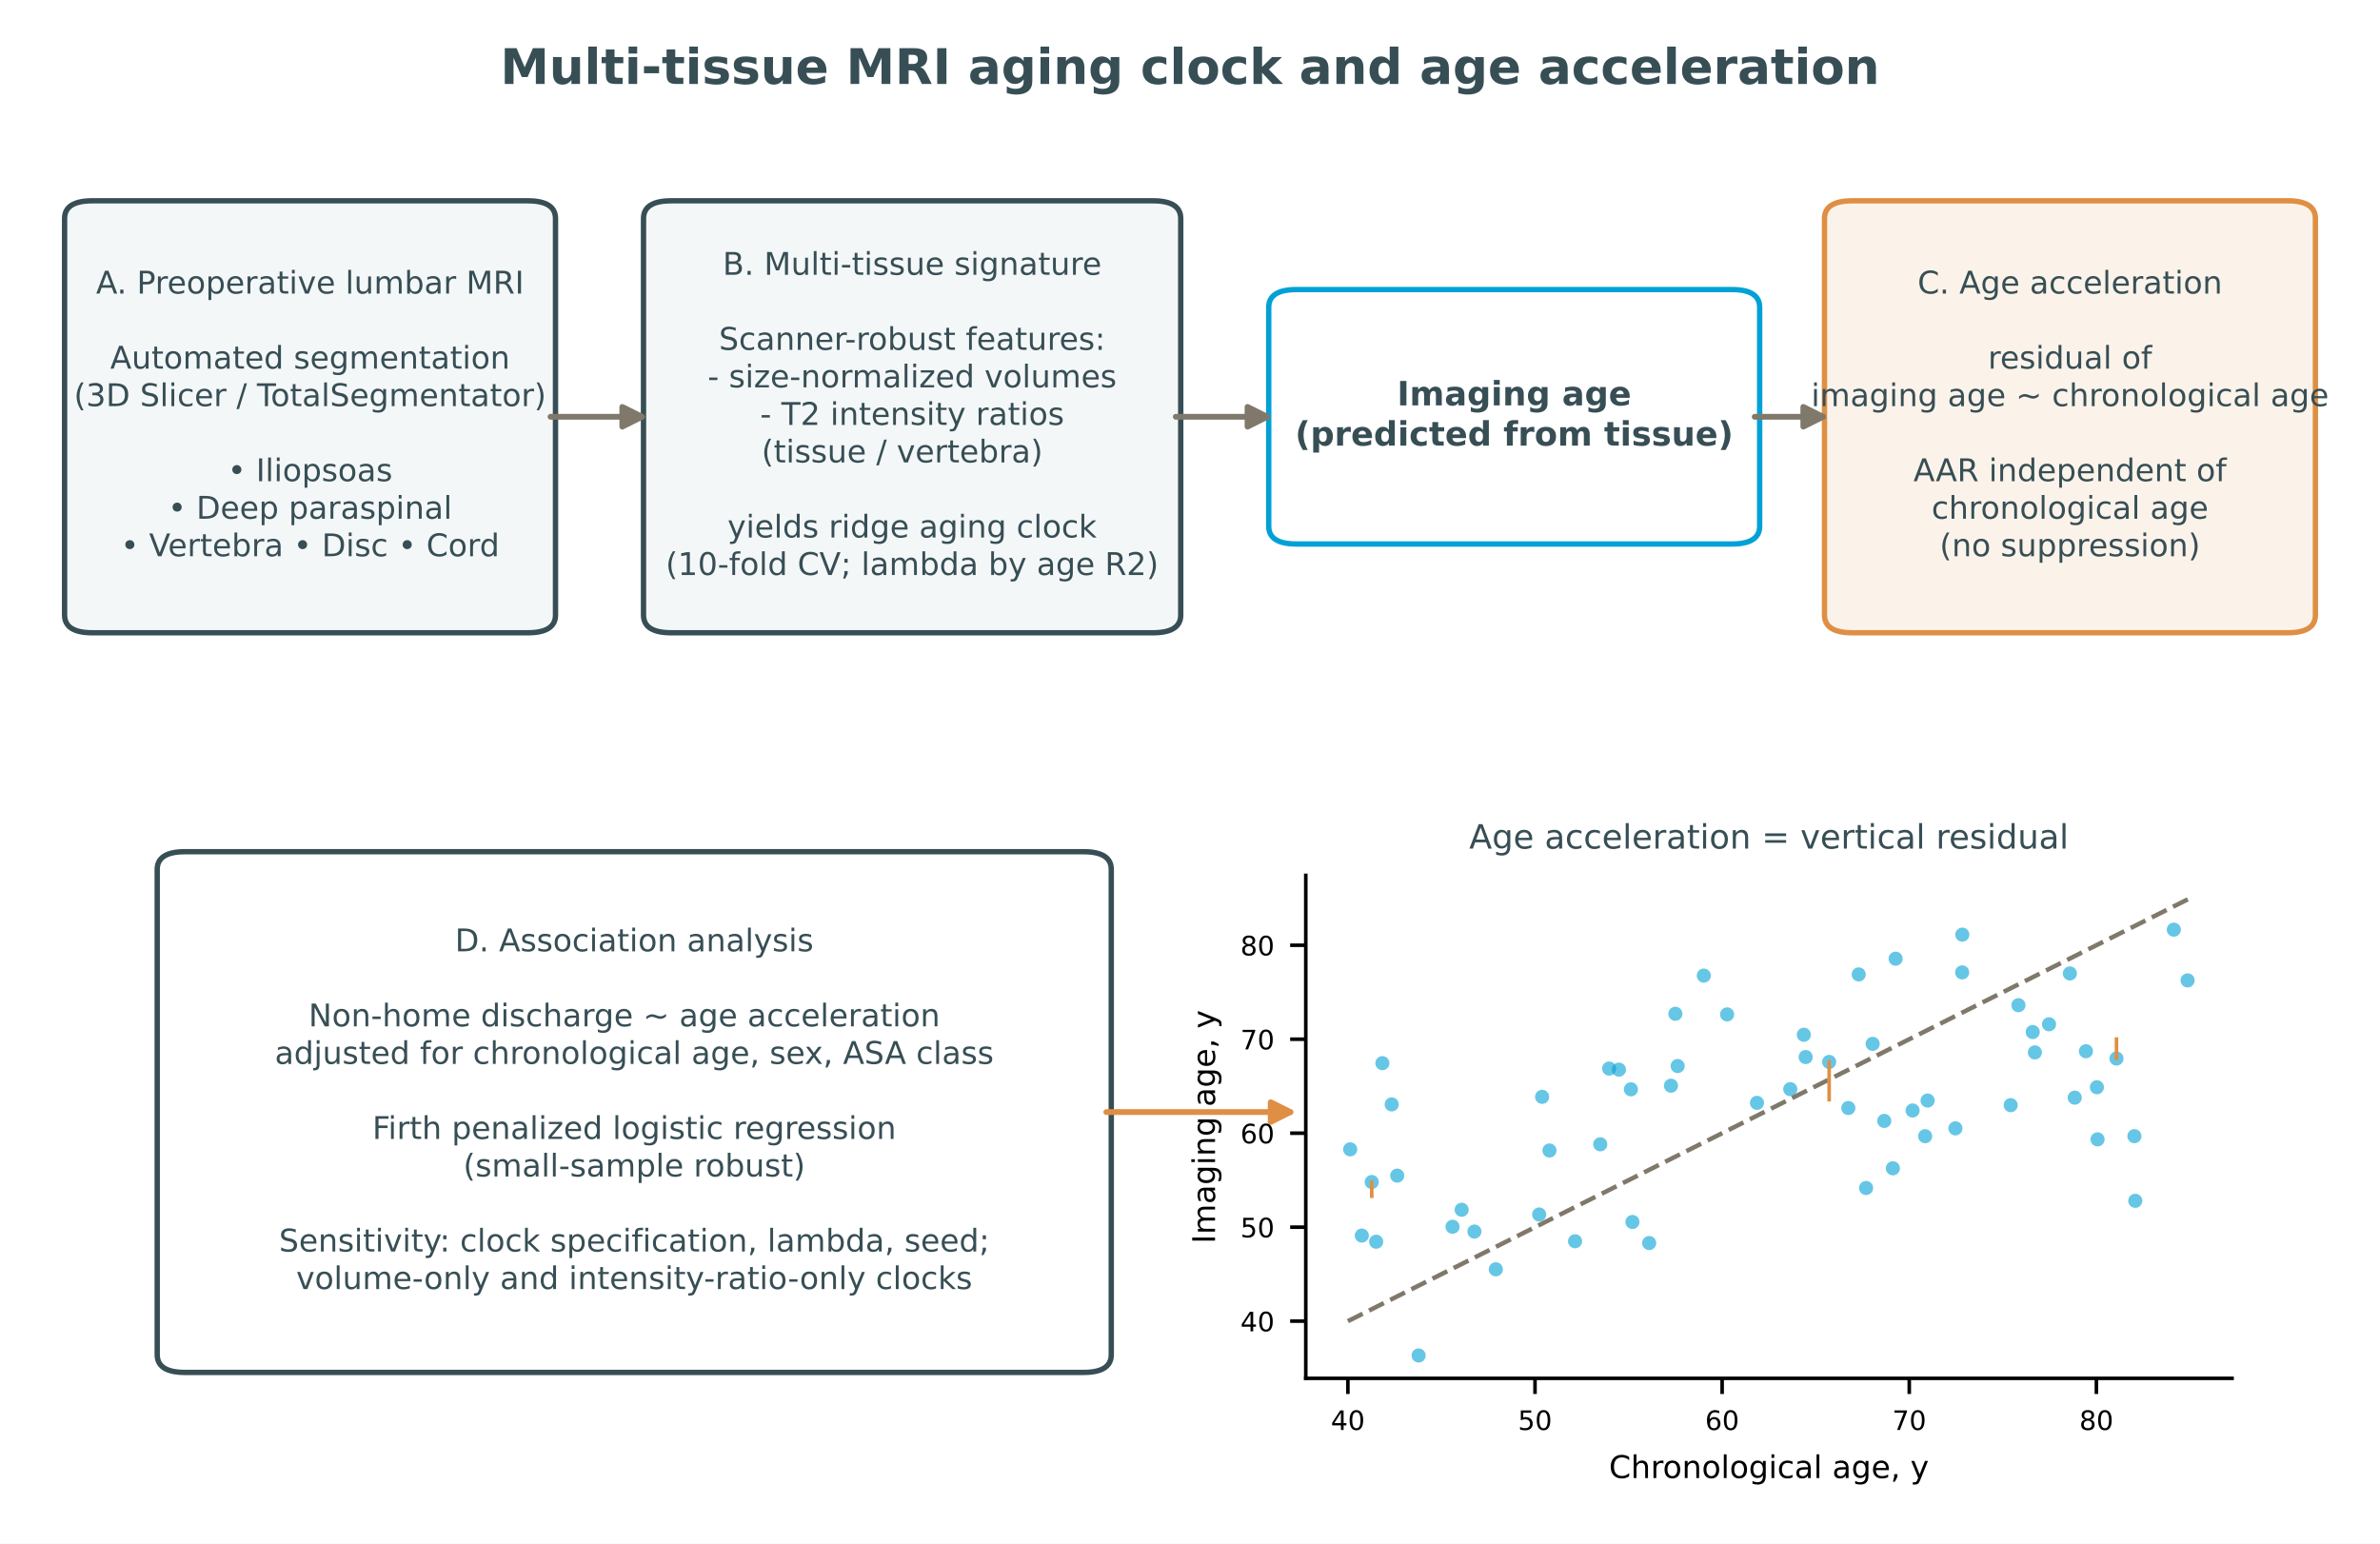
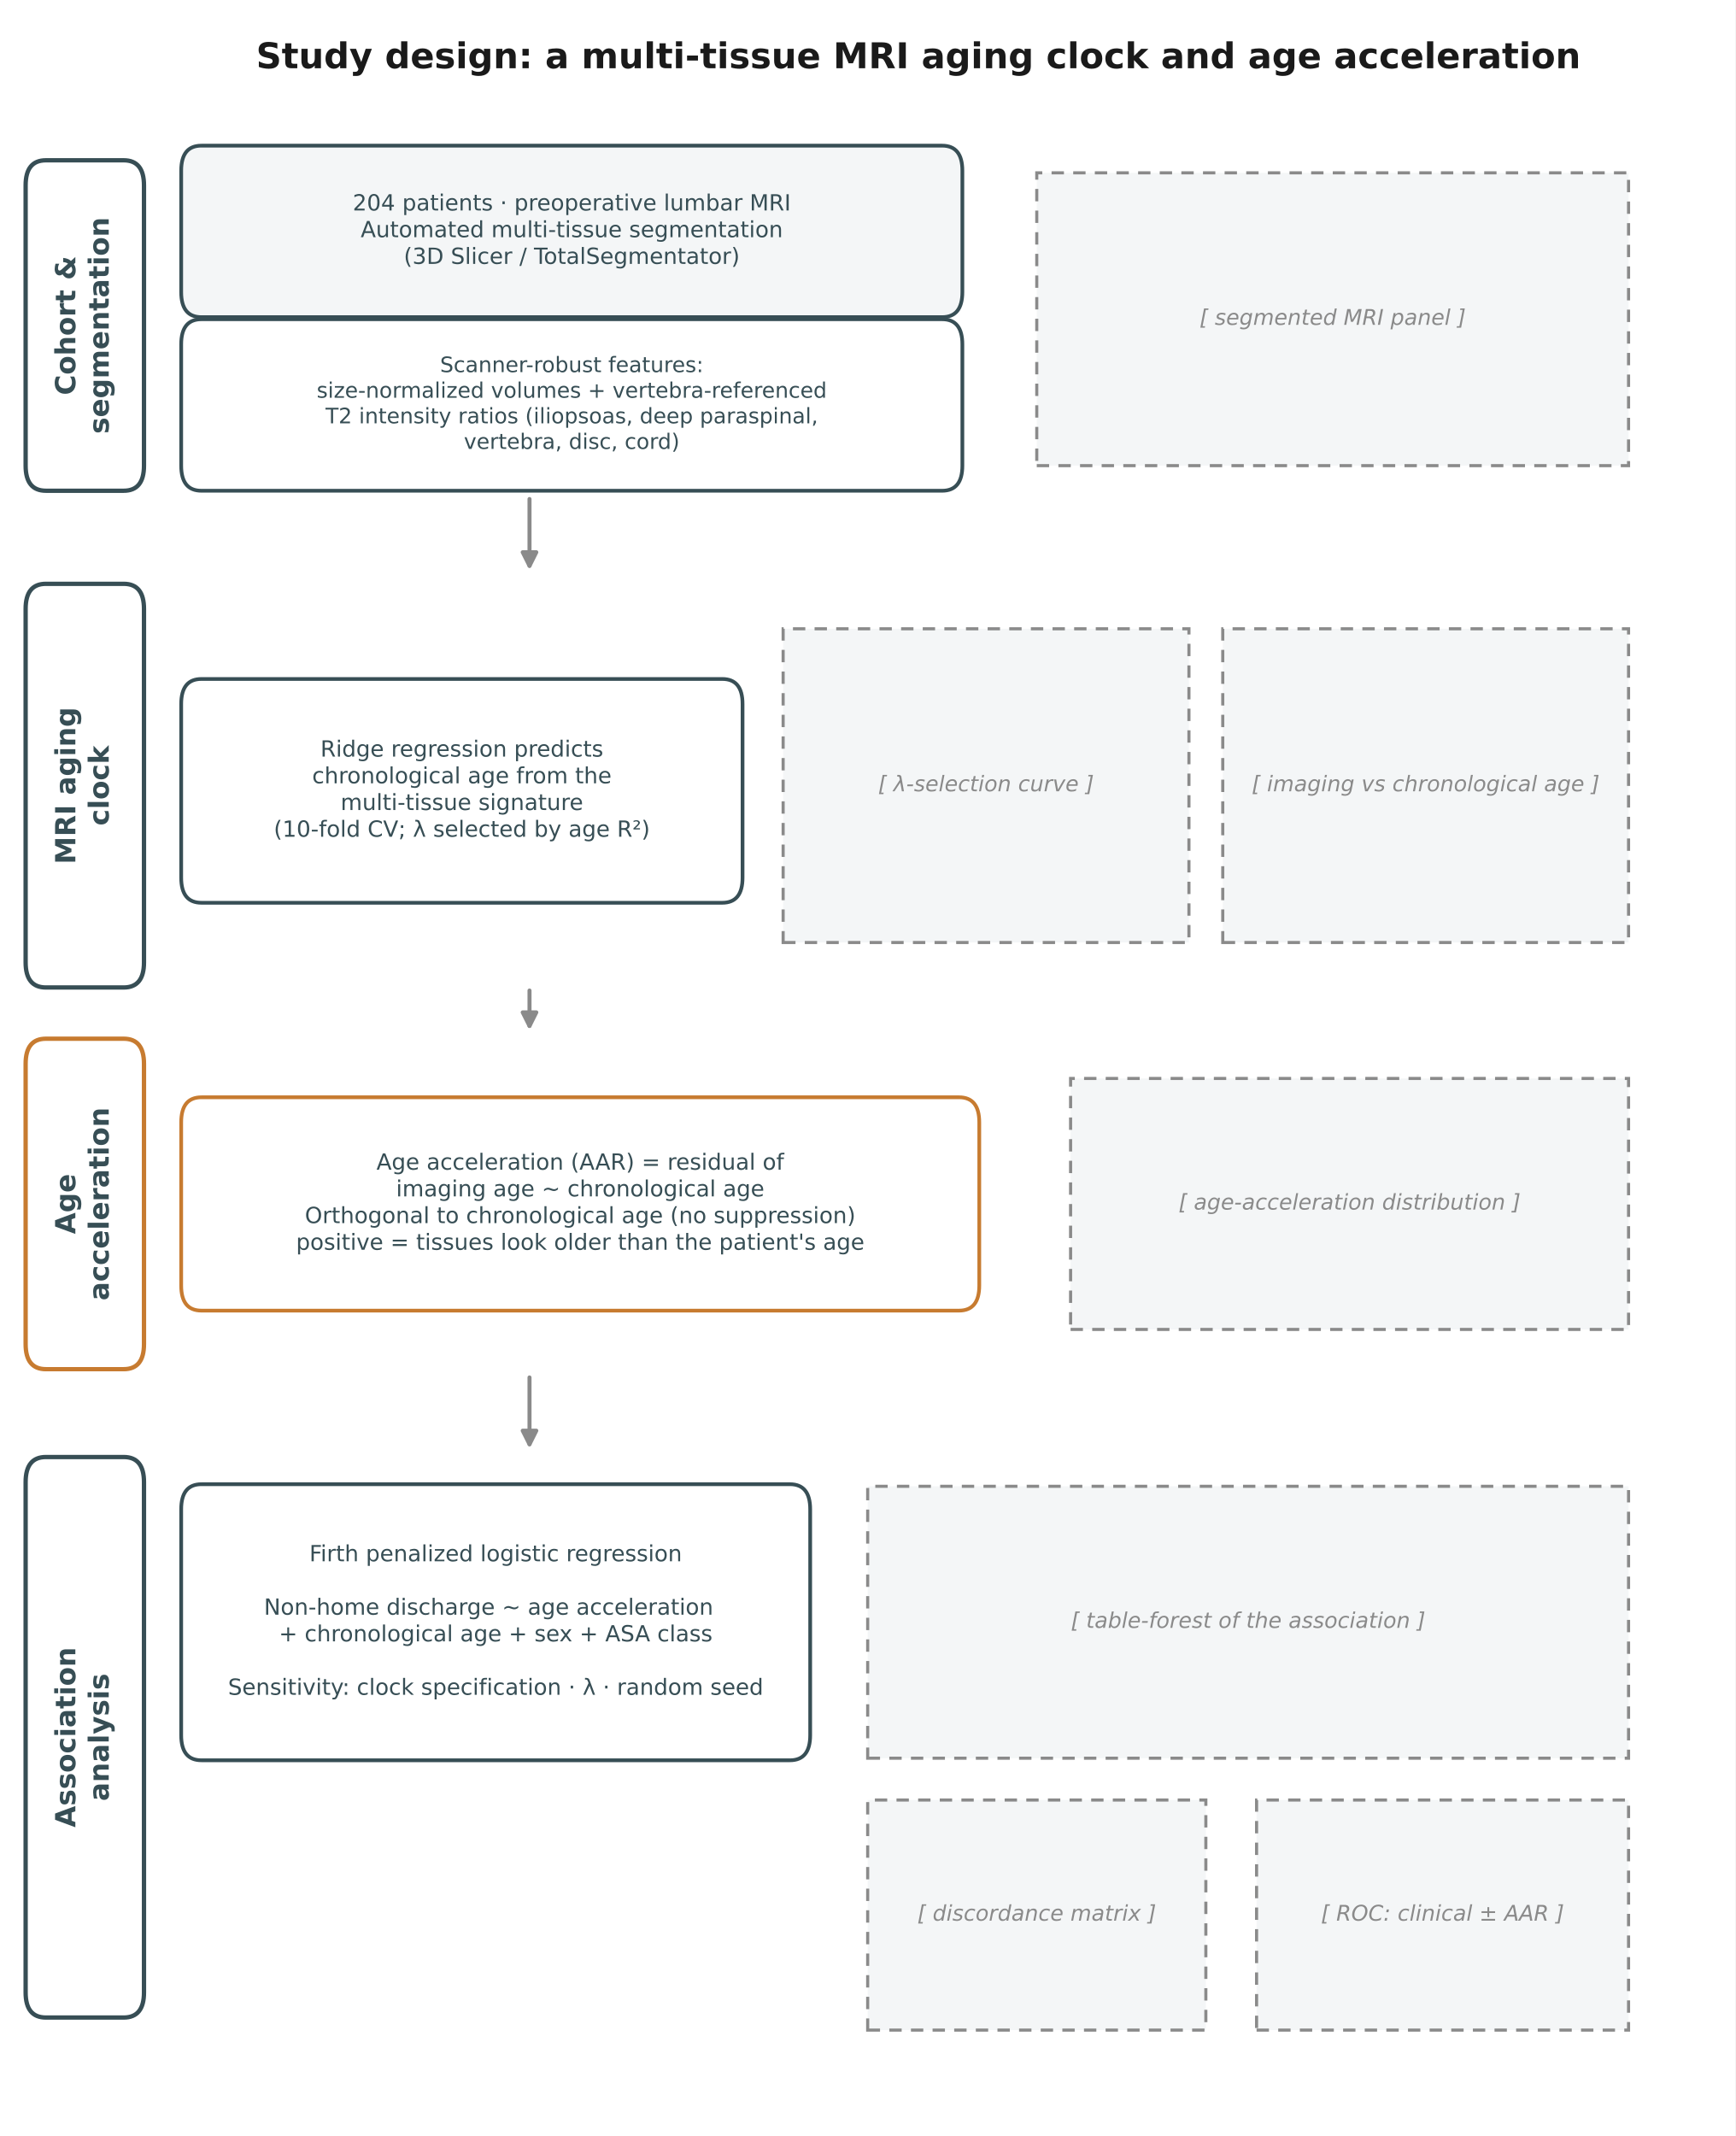
- <svg xmlns="http://www.w3.org/2000/svg" xmlns:xlink="http://www.w3.org/1999/xlink" width="532.8pt" height="345.6pt" viewBox="0 0 532.8 345.6" version="1.1">
+ <svg xmlns="http://www.w3.org/2000/svg" width="561.6pt" height="691.2pt" viewBox="0 0 561.6 691.2" version="1.1">
  <defs>
    <style type="text/css">*{stroke-linejoin: round; stroke-linecap: butt}</style>
  </defs>
  <g id="figure_1">
    <g id="patch_1">
-       <path d="M 0 345.6  L 532.8 345.6  L 532.8 0  L 0 0  z " style="fill: #ffffff" />
+       <path d="M 0 691.2  L 561.6 691.2  L 561.6 0  L 0 0  z " style="fill: #ffffff" />
    </g>
    <g id="axes_1">
      <g id="patch_2">
-         <path d="M 20.678 141.667  L 118.138 141.667  Q 124.358 141.667 124.358 137.693  L 124.358 48.931  Q 124.358 44.957 118.138 44.957  L 20.678 44.957  Q 14.458 44.957 14.458 48.931  L 14.458 137.693  Q 14.458 141.667 20.678 141.667  z " clip-path="url(#p190d1a4065)" style="fill: #f4f7f8; stroke: #374e55; stroke-width: 1.2; stroke-linejoin: miter" />
+         <path d="M 14.861 158.803  L 40.032 158.803  Q 46.598 158.803 46.598 150.682  L 46.598 59.99  Q 46.598 51.869 40.032 51.869  L 14.861 51.869  Q 8.294 51.869 8.294 59.99  L 8.294 150.682  Q 8.294 158.803 14.861 158.803  z " clip-path="url(#p2276d00864)" style="fill: #ffffff; stroke: #374e55; stroke-width: 1.4; stroke-linejoin: miter" />
      </g>
      <g id="patch_3">
-         <path d="M 150.278 141.667  L 258.106 141.667  Q 264.326 141.667 264.326 137.693  L 264.326 48.931  Q 264.326 44.957 258.106 44.957  L 150.278 44.957  Q 144.058 44.957 144.058 48.931  L 144.058 137.693  Q 144.058 141.667 150.278 141.667  z " clip-path="url(#p190d1a4065)" style="fill: #f4f7f8; stroke: #374e55; stroke-width: 1.2; stroke-linejoin: miter" />
+         <path d="M 14.861 319.543  L 40.032 319.543  Q 46.598 319.543 46.598 311.422  L 46.598 197.042  Q 46.598 188.921 40.032 188.921  L 14.861 188.921  Q 8.294 188.921 8.294 197.042  L 8.294 311.422  Q 8.294 319.543 14.861 319.543  z " clip-path="url(#p2276d00864)" style="fill: #ffffff; stroke: #374e55; stroke-width: 1.4; stroke-linejoin: miter" />
      </g>
      <g id="patch_4">
-         <path d="M 290.246 121.795  L 387.706 121.795  Q 393.926 121.795 393.926 117.821  L 393.926 68.803  Q 393.926 64.829 387.706 64.829  L 290.246 64.829  Q 284.026 64.829 284.026 68.803  L 284.026 117.821  Q 284.026 121.795 290.246 121.795  z " clip-path="url(#p190d1a4065)" style="fill: #ffffff; stroke: #00a1d5; stroke-width: 1.2; stroke-linejoin: miter" />
+         <path d="M 14.861 443.059  L 40.032 443.059  Q 46.598 443.059 46.598 434.938  L 46.598 344.246  Q 46.598 336.125 40.032 336.125  L 14.861 336.125  Q 8.294 336.125 8.294 344.246  L 8.294 434.938  Q 8.294 443.059 14.861 443.059  z " clip-path="url(#p2276d00864)" style="fill: #ffffff; stroke: #c77b30; stroke-width: 1.4; stroke-linejoin: miter" />
      </g>
      <g id="patch_5">
-         <path d="M 414.662 141.667  L 512.122 141.667  Q 518.342 141.667 518.342 137.693  L 518.342 48.931  Q 518.342 44.957 512.122 44.957  L 414.662 44.957  Q 408.442 44.957 408.442 48.931  L 408.442 137.693  Q 408.442 141.667 414.662 141.667  z " clip-path="url(#p190d1a4065)" style="fill: #fbf3ea; stroke: #df8f44; stroke-width: 1.2; stroke-linejoin: miter" />
+         <path d="M 14.861 652.867  L 40.032 652.867  Q 46.598 652.867 46.598 644.746  L 46.598 479.606  Q 46.598 471.485 40.032 471.485  L 14.861 471.485  Q 8.294 471.485 8.294 479.606  L 8.294 644.746  Q 8.294 652.867 14.861 652.867  z " clip-path="url(#p2276d00864)" style="fill: #ffffff; stroke: #374e55; stroke-width: 1.4; stroke-linejoin: miter" />
      </g>
      <g id="patch_6">
-         <path d="M 123.251 93.312  Q 134.209 93.312 143.715 93.312  " clip-path="url(#p190d1a4065)" style="fill: none; stroke: #80796b; stroke-width: 1.3; stroke-linecap: round" />
-         <path d="M 139.315 91.112  L 143.715 93.312  L 139.315 95.512  z " clip-path="url(#p190d1a4065)" style="fill: #80796b; stroke: #80796b; stroke-width: 1.3; stroke-linecap: round" />
+         <path d="M 171.36 161.479  Q 171.36 173.016 171.36 183.1  " clip-path="url(#p2276d00864)" style="fill: none; stroke: #8a8a8a; stroke-width: 1.3; stroke-linecap: round" />
+         <path d="M 173.56 178.7  L 171.36 183.1  L 169.16 178.7  z " clip-path="url(#p2276d00864)" style="fill: #8a8a8a; stroke: #8a8a8a; stroke-width: 1.3; stroke-linecap: round" />
      </g>
      <g id="patch_7">
-         <path d="M 263.219 93.312  Q 274.177 93.312 283.683 93.312  " clip-path="url(#p190d1a4065)" style="fill: none; stroke: #80796b; stroke-width: 1.3; stroke-linecap: round" />
-         <path d="M 279.283 91.112  L 283.683 93.312  L 279.283 95.512  z " clip-path="url(#p190d1a4065)" style="fill: #80796b; stroke: #80796b; stroke-width: 1.3; stroke-linecap: round" />
+         <path d="M 171.36 320.531  Q 171.36 326.99 171.36 331.995  " clip-path="url(#p2276d00864)" style="fill: none; stroke: #8a8a8a; stroke-width: 1.3; stroke-linecap: round" />
+         <path d="M 173.56 327.595  L 171.36 331.995  L 169.16 327.595  z " clip-path="url(#p2276d00864)" style="fill: #8a8a8a; stroke: #8a8a8a; stroke-width: 1.3; stroke-linecap: round" />
      </g>
      <g id="patch_8">
-         <path d="M 392.818 93.312  Q 401.186 93.312 408.1 93.312  " clip-path="url(#p190d1a4065)" style="fill: none; stroke: #80796b; stroke-width: 1.3; stroke-linecap: round" />
-         <path d="M 403.7 91.112  L 408.1 93.312  L 403.7 95.512  z " clip-path="url(#p190d1a4065)" style="fill: #80796b; stroke: #80796b; stroke-width: 1.3; stroke-linecap: round" />
+         <path d="M 171.36 445.735  Q 171.36 457.272 171.36 467.356  " clip-path="url(#p2276d00864)" style="fill: none; stroke: #8a8a8a; stroke-width: 1.3; stroke-linecap: round" />
+         <path d="M 173.56 462.956  L 171.36 467.356  L 169.16 462.956  z " clip-path="url(#p2276d00864)" style="fill: #8a8a8a; stroke: #8a8a8a; stroke-width: 1.3; stroke-linecap: round" />
      </g>
      <g id="patch_9">
-         <path d="M 41.414 307.267  L 242.554 307.267  Q 248.774 307.267 248.774 303.293  L 248.774 194.659  Q 248.774 190.685 242.554 190.685  L 41.414 190.685  Q 35.194 190.685 35.194 194.659  L 35.194 303.293  Q 35.194 307.267 41.414 307.267  z " clip-path="url(#p190d1a4065)" style="fill: #ffffff; stroke: #374e55; stroke-width: 1.2; stroke-linejoin: miter" />
+         <path d="M 65.203 102.629  L 304.877 102.629  Q 311.443 102.629 311.443 94.507  L 311.443 55.253  Q 311.443 47.131 304.877 47.131  L 65.203 47.131  Q 58.637 47.131 58.637 55.253  L 58.637 94.507  Q 58.637 102.629 65.203 102.629  z " clip-path="url(#p2276d00864)" style="fill: #f4f6f7; stroke: #374e55; stroke-width: 1.2; stroke-linejoin: miter" />
      </g>
      <g id="patch_10">
-         <path d="M 247.666 248.976  Q 268.994 248.976 288.869 248.976  " clip-path="url(#p190d1a4065)" style="fill: none; stroke: #df8f44; stroke-width: 1.3; stroke-linecap: round" />
-         <path d="M 284.469 246.776  L 288.869 248.976  L 284.469 251.176  z " clip-path="url(#p190d1a4065)" style="fill: #df8f44; stroke: #df8f44; stroke-width: 1.3; stroke-linecap: round" />
+         <path d="M 65.203 158.803  L 304.877 158.803  Q 311.443 158.803 311.443 150.682  L 311.443 111.427  Q 311.443 103.306 304.877 103.306  L 65.203 103.306  Q 58.637 103.306 58.637 111.427  L 58.637 150.682  Q 58.637 158.803 65.203 158.803  z " clip-path="url(#p2276d00864)" style="fill: #ffffff; stroke: #374e55; stroke-width: 1.2; stroke-linejoin: miter" />
+       </g>
+       <g id="patch_11">
+         <path d="M 335.52 150.682  L 527.04 150.682  L 527.04 55.93  L 335.52 55.93  z " clip-path="url(#p2276d00864)" style="fill: #f4f6f7; stroke-dasharray: 4,3; stroke-dashoffset: 0; stroke: #8a8a8a; stroke-linejoin: miter" />
+       </g>
+       <g id="patch_12">
+         <path d="M 65.203 292.133  L 233.741 292.133  Q 240.307 292.133 240.307 284.011  L 240.307 227.837  Q 240.307 219.715 233.741 219.715  L 65.203 219.715  Q 58.637 219.715 58.637 227.837  L 58.637 284.011  Q 58.637 292.133 65.203 292.133  z " clip-path="url(#p2276d00864)" style="fill: #ffffff; stroke: #374e55; stroke-width: 1.2; stroke-linejoin: miter" />
+       </g>
+       <g id="patch_13">
+         <path d="M 253.44 304.992  L 384.768 304.992  L 384.768 203.472  L 253.44 203.472  z " clip-path="url(#p2276d00864)" style="fill: #f4f6f7; stroke-dasharray: 4,3; stroke-dashoffset: 0; stroke: #8a8a8a; stroke-linejoin: miter" />
+       </g>
+       <g id="patch_14">
+         <path d="M 395.712 304.992  L 527.04 304.992  L 527.04 203.472  L 395.712 203.472  z " clip-path="url(#p2276d00864)" style="fill: #f4f6f7; stroke-dasharray: 4,3; stroke-dashoffset: 0; stroke: #8a8a8a; stroke-linejoin: miter" />
+       </g>
+       <g id="patch_15">
+         <path d="M 65.203 424.109  L 310.349 424.109  Q 316.915 424.109 316.915 415.987  L 316.915 363.197  Q 316.915 355.075 310.349 355.075  L 65.203 355.075  Q 58.637 355.075 58.637 363.197  L 58.637 415.987  Q 58.637 424.109 65.203 424.109  z " clip-path="url(#p2276d00864)" style="fill: #ffffff; stroke: #c77b30; stroke-width: 1.2; stroke-linejoin: miter" />
+       </g>
+       <g id="patch_16">
+         <path d="M 346.464 430.2  L 527.04 430.2  L 527.04 348.984  L 346.464 348.984  z " clip-path="url(#p2276d00864)" style="fill: #f4f6f7; stroke-dasharray: 4,3; stroke-dashoffset: 0; stroke: #8a8a8a; stroke-linejoin: miter" />
+       </g>
+       <g id="patch_17">
+         <path d="M 65.203 569.621  L 255.629 569.621  Q 262.195 569.621 262.195 561.499  L 262.195 488.405  Q 262.195 480.283 255.629 480.283  L 65.203 480.283  Q 58.637 480.283 58.637 488.405  L 58.637 561.499  Q 58.637 569.621 65.203 569.621  z " clip-path="url(#p2276d00864)" style="fill: #ffffff; stroke: #374e55; stroke-width: 1.2; stroke-linejoin: miter" />
+       </g>
+       <g id="patch_18">
+         <path d="M 280.8 568.944  L 527.04 568.944  L 527.04 480.96  L 280.8 480.96  z " clip-path="url(#p2276d00864)" style="fill: #f4f6f7; stroke-dasharray: 4,3; stroke-dashoffset: 0; stroke: #8a8a8a; stroke-linejoin: miter" />
+       </g>
+       <g id="patch_19">
+         <path d="M 280.8 656.928  L 390.24 656.928  L 390.24 582.48  L 280.8 582.48  z " clip-path="url(#p2276d00864)" style="fill: #f4f6f7; stroke-dasharray: 4,3; stroke-dashoffset: 0; stroke: #8a8a8a; stroke-linejoin: miter" />
+       </g>
+       <g id="patch_20">
+         <path d="M 406.656 656.928  L 527.04 656.928  L 527.04 582.48  L 406.656 582.48  z " clip-path="url(#p2276d00864)" style="fill: #f4f6f7; stroke-dasharray: 4,3; stroke-dashoffset: 0; stroke: #8a8a8a; stroke-linejoin: miter" />
      </g>
      <g id="text_1">
-         <text style="font-weight: 700; font-size: 11px; font-family: 'DejaVu Sans', 'Arial', 'Helvetica', sans-serif; text-anchor: middle; fill: #374e55" x="266.4" y="18.792" transform="rotate(-0 266.4 18.792)">Multi-tissue MRI aging clock and age acceleration</text>
+         <text style="font-weight: 700; font-size: 11.5px; font-family: 'DejaVu Sans', 'Arial', 'Helvetica', sans-serif; text-anchor: middle; fill: #1a1a1a" x="297.216" y="22.09" transform="rotate(-0 297.216 22.0896)">Study design: a multi-tissue MRI aging clock and age acceleration</text>
      </g>
      <g id="text_2">
-         <text style="font-size: 7px; font-family: 'DejaVu Sans', 'Arial', 'Helvetica', sans-serif; fill: #374e55" transform="translate(21.5012 65.72448)">A. Preoperative lumbar MRI</text>
-         <text style="font-size: 7px; font-family: 'DejaVu Sans', 'Arial', 'Helvetica', sans-serif; fill: #374e55" transform="translate(69.408 74.12585)" />
-         <text style="font-size: 7px; font-family: 'DejaVu Sans', 'Arial', 'Helvetica', sans-serif; fill: #374e55" transform="translate(24.66706 82.52776)">Automated segmentation</text>
-         <text style="font-size: 7px; font-family: 'DejaVu Sans', 'Arial', 'Helvetica', sans-serif; fill: #374e55" transform="translate(16.53339 90.92968)">(3D Slicer / TotalSegmentator)</text>
-         <text style="font-size: 7px; font-family: 'DejaVu Sans', 'Arial', 'Helvetica', sans-serif; fill: #374e55" transform="translate(69.408 99.33104)" />
-         <text style="font-size: 7px; font-family: 'DejaVu Sans', 'Arial', 'Helvetica', sans-serif; fill: #374e55" transform="translate(50.95753 107.733)">• Iliopsoas</text>
-         <text style="font-size: 7px; font-family: 'DejaVu Sans', 'Arial', 'Helvetica', sans-serif; fill: #374e55" transform="translate(37.59136 116.1349)">• Deep paraspinal</text>
-         <text style="font-size: 7px; font-family: 'DejaVu Sans', 'Arial', 'Helvetica', sans-serif; fill: #374e55" transform="translate(27.00659 124.5368)">• Vertebra • Disc • Cord</text>
+         <text style="font-weight: 700; font-size: 9px; font-family: 'DejaVu Sans', 'Arial', 'Helvetica', sans-serif; fill: #374e55" transform="translate(24.38341 127.8859) rotate(-90)">Cohort &amp;</text>
+         <text style="font-weight: 700; font-size: 9px; font-family: 'DejaVu Sans', 'Arial', 'Helvetica', sans-serif; fill: #374e55" transform="translate(35.18587 140.4086) rotate(-90)">segmentation</text>
      </g>
      <g id="text_3">
-         <text style="font-size: 7px; font-family: 'DejaVu Sans', 'Arial', 'Helvetica', sans-serif; fill: #374e55" transform="translate(161.7873 61.52352)">B. Multi-tissue signature</text>
-         <text style="font-size: 7px; font-family: 'DejaVu Sans', 'Arial', 'Helvetica', sans-serif; fill: #374e55" transform="translate(204.192 69.92489)" />
-         <text style="font-size: 7px; font-family: 'DejaVu Sans', 'Arial', 'Helvetica', sans-serif; fill: #374e55" transform="translate(160.9435 78.3268)">Scanner-robust features:</text>
-         <text style="font-size: 7px; font-family: 'DejaVu Sans', 'Arial', 'Helvetica', sans-serif; fill: #374e55" transform="translate(158.4175 86.72872)">- size-normalized volumes</text>
-         <text style="font-size: 7px; font-family: 'DejaVu Sans', 'Arial', 'Helvetica', sans-serif; fill: #374e55" transform="translate(170.1611 95.13063)">- T2 intensity ratios</text>
-         <text style="font-size: 7px; font-family: 'DejaVu Sans', 'Arial', 'Helvetica', sans-serif; fill: #374e55" transform="translate(170.4744 103.5325)">  (tissue / vertebra)</text>
-         <text style="font-size: 7px; font-family: 'DejaVu Sans', 'Arial', 'Helvetica', sans-serif; fill: #374e55" transform="translate(204.192 111.9339)" />
-         <text style="font-size: 7px; font-family: 'DejaVu Sans', 'Arial', 'Helvetica', sans-serif; fill: #374e55" transform="translate(162.8625 120.3358)">yields ridge aging clock</text>
-         <text style="font-size: 7px; font-family: 'DejaVu Sans', 'Arial', 'Helvetica', sans-serif; fill: #374e55" transform="translate(149.0096 128.7377)">(10-fold CV; lambda by age R2)</text>
+         <text style="font-weight: 700; font-size: 9px; font-family: 'DejaVu Sans', 'Arial', 'Helvetica', sans-serif; fill: #374e55" transform="translate(24.38341 279.6408) rotate(-90)">MRI aging</text>
+         <text style="font-weight: 700; font-size: 9px; font-family: 'DejaVu Sans', 'Arial', 'Helvetica', sans-serif; fill: #374e55" transform="translate(35.18587 267.1941) rotate(-90)">clock</text>
      </g>
      <g id="text_4">
-         <text style="font-weight: 700; font-size: 7.5px; font-family: 'DejaVu Sans', 'Arial', 'Helvetica', sans-serif; fill: #374e55" transform="translate(312.7553 90.75951)">Imaging age</text>
-         <text style="font-weight: 700; font-size: 7.5px; font-family: 'DejaVu Sans', 'Arial', 'Helvetica', sans-serif; fill: #374e55" transform="translate(289.9283 99.76156)">(predicted from tissue)</text>
+         <text style="font-weight: 700; font-size: 9px; font-family: 'DejaVu Sans', 'Arial', 'Helvetica', sans-serif; fill: #374e55" transform="translate(24.38306 399.3479) rotate(-90)">Age</text>
+         <text style="font-weight: 700; font-size: 9px; font-family: 'DejaVu Sans', 'Arial', 'Helvetica', sans-serif; fill: #374e55" transform="translate(35.18552 420.8558) rotate(-90)">acceleration</text>
      </g>
      <g id="text_5">
-         <text style="font-size: 7px; font-family: 'DejaVu Sans', 'Arial', 'Helvetica', sans-serif; fill: #374e55" transform="translate(429.2801 65.72448)">C. Age acceleration</text>
-         <text style="font-size: 7px; font-family: 'DejaVu Sans', 'Arial', 'Helvetica', sans-serif; fill: #374e55" transform="translate(463.392 74.12585)" />
-         <text style="font-size: 7px; font-family: 'DejaVu Sans', 'Arial', 'Helvetica', sans-serif; fill: #374e55" transform="translate(445.0378 82.52776)">residual of</text>
-         <text style="font-size: 7px; font-family: 'DejaVu Sans', 'Arial', 'Helvetica', sans-serif; fill: #374e55" transform="translate(405.4528 90.92968)">imaging age ~ chronological age</text>
-         <text style="font-size: 7px; font-family: 'DejaVu Sans', 'Arial', 'Helvetica', sans-serif; fill: #374e55" transform="translate(463.392 99.33104)" />
-         <text style="font-size: 7px; font-family: 'DejaVu Sans', 'Arial', 'Helvetica', sans-serif; fill: #374e55" transform="translate(428.3504 107.733)">AAR independent of</text>
-         <text style="font-size: 7px; font-family: 'DejaVu Sans', 'Arial', 'Helvetica', sans-serif; fill: #374e55" transform="translate(432.4039 116.1349)">chronological age</text>
-         <text style="font-size: 7px; font-family: 'DejaVu Sans', 'Arial', 'Helvetica', sans-serif; fill: #374e55" transform="translate(434.2097 124.5368)">(no suppression)</text>
+         <text style="font-weight: 700; font-size: 9px; font-family: 'DejaVu Sans', 'Arial', 'Helvetica', sans-serif; fill: #374e55" transform="translate(24.38341 591.3423) rotate(-90)">Association</text>
+         <text style="font-weight: 700; font-size: 9px; font-family: 'DejaVu Sans', 'Arial', 'Helvetica', sans-serif; fill: #374e55" transform="translate(35.18587 582.8282) rotate(-90)">analysis</text>
      </g>
      <g id="text_6">
-         <text style="font-size: 7px; font-family: 'DejaVu Sans', 'Arial', 'Helvetica', sans-serif; fill: #374e55" transform="translate(101.8532 212.9868)">D. Association analysis</text>
-         <text style="font-size: 7px; font-family: 'DejaVu Sans', 'Arial', 'Helvetica', sans-serif; fill: #374e55" transform="translate(141.984 221.3882)" />
-         <text style="font-size: 7px; font-family: 'DejaVu Sans', 'Arial', 'Helvetica', sans-serif; fill: #374e55" transform="translate(69.07408 229.7901)">Non-home discharge  ~  age acceleration</text>
-         <text style="font-size: 7px; font-family: 'DejaVu Sans', 'Arial', 'Helvetica', sans-serif; fill: #374e55" transform="translate(61.51791 238.192)">adjusted for chronological age, sex, ASA class</text>
-         <text style="font-size: 7px; font-family: 'DejaVu Sans', 'Arial', 'Helvetica', sans-serif; fill: #374e55" transform="translate(141.984 246.5934)" />
-         <text style="font-size: 7px; font-family: 'DejaVu Sans', 'Arial', 'Helvetica', sans-serif; fill: #374e55" transform="translate(83.36009 254.9953)">Firth penalized logistic regression</text>
-         <text style="font-size: 7px; font-family: 'DejaVu Sans', 'Arial', 'Helvetica', sans-serif; fill: #374e55" transform="translate(103.6918 263.3972)">(small-sample robust)</text>
-         <text style="font-size: 7px; font-family: 'DejaVu Sans', 'Arial', 'Helvetica', sans-serif; fill: #374e55" transform="translate(141.984 271.7986)" />
-         <text style="font-size: 7px; font-family: 'DejaVu Sans', 'Arial', 'Helvetica', sans-serif; fill: #374e55" transform="translate(62.4547 280.2005)">Sensitivity: clock specification, lambda, seed;</text>
-         <text style="font-size: 7px; font-family: 'DejaVu Sans', 'Arial', 'Helvetica', sans-serif; fill: #374e55" transform="translate(66.31017 288.6024)">volume-only and intensity-ratio-only clocks</text>
+         <text style="font-style: italic; font-size: 7px; font-family: 'DejaVu Sans', 'Arial', 'Helvetica', sans-serif; text-anchor: middle; fill: #8a8a8a" x="431.28" y="105.124" transform="rotate(-0 431.28 105.1242)">[ segmented MRI panel ]</text>
      </g>
-     </g>
-     <g id="axes_2">
-       <g id="patch_11">
-         <path d="M 292.32 308.592  L 499.68 308.592  L 499.68 195.984  L 292.32 195.984  z " style="fill: #ffffff" />
+       <g id="text_7">
+         <text style="font-style: italic; font-size: 7px; font-family: 'DejaVu Sans', 'Arial', 'Helvetica', sans-serif; text-anchor: middle; fill: #8a8a8a" x="319.104" y="256.051" transform="rotate(-0 319.104 256.0506)">[ λ-selection curve ]</text>
      </g>
-       <g id="PathCollection_1">
-         <defs>
-           <path id="C0_0_831c618778" d="M 0 1.581  C 0.419 1.581 0.822 1.415 1.118 1.118  C 1.415 0.822 1.581 0.419 1.581 -0  C 1.581 -0.419 1.415 -0.822 1.118 -1.118  C 0.822 -1.415 0.419 -1.581 0 -1.581  C -0.419 -1.581 -0.822 -1.415 -1.118 -1.118  C -1.415 -0.822 -1.581 -0.419 -1.581 0  C -1.581 0.419 -1.415 0.822 -1.118 1.118  C -0.822 1.415 -0.419 1.581 0 1.581  z " />
-         </defs>
-         <g clip-path="url(#p70a7e3cc9b)">
-           <use xlink:href="#C0_0_831c618778" x="421.819" y="250.955" style="fill: #00a1d5; fill-opacity: 0.6" />
-         </g>
-         <g clip-path="url(#p70a7e3cc9b)">
-           <use xlink:href="#C0_0_831c618778" x="352.603" y="277.901" style="fill: #00a1d5; fill-opacity: 0.6" />
-         </g>
-         <g clip-path="url(#p70a7e3cc9b)">
-           <use xlink:href="#C0_0_831c618778" x="309.469" y="238.031" style="fill: #00a1d5; fill-opacity: 0.6" />
-         </g>
-         <g clip-path="url(#p70a7e3cc9b)">
-           <use xlink:href="#C0_0_831c618778" x="304.861" y="276.629" style="fill: #00a1d5; fill-opacity: 0.6" />
-         </g>
-         <g clip-path="url(#p70a7e3cc9b)">
-           <use xlink:href="#C0_0_831c618778" x="455.054" y="231.059" style="fill: #00a1d5; fill-opacity: 0.6" />
-         </g>
-         <g clip-path="url(#p70a7e3cc9b)">
-           <use xlink:href="#C0_0_831c618778" x="473.808" y="236.993" style="fill: #00a1d5; fill-opacity: 0.6" />
-         </g>
-         <g clip-path="url(#p70a7e3cc9b)">
-           <use xlink:href="#C0_0_831c618778" x="416.102" y="218.16" style="fill: #00a1d5; fill-opacity: 0.6" />
-         </g>
-         <g clip-path="url(#p70a7e3cc9b)">
-           <use xlink:href="#C0_0_831c618778" x="439.262" y="217.703" style="fill: #00a1d5; fill-opacity: 0.6" />
-         </g>
-         <g clip-path="url(#p70a7e3cc9b)">
-           <use xlink:href="#C0_0_831c618778" x="404.224" y="236.659" style="fill: #00a1d5; fill-opacity: 0.6" />
-         </g>
-         <g clip-path="url(#p70a7e3cc9b)">
-           <use xlink:href="#C0_0_831c618778" x="478.015" y="268.844" style="fill: #00a1d5; fill-opacity: 0.6" />
-         </g>
-         <g clip-path="url(#p70a7e3cc9b)">
-           <use xlink:href="#C0_0_831c618778" x="455.541" y="235.618" style="fill: #00a1d5; fill-opacity: 0.6" />
-         </g>
-         <g clip-path="url(#p70a7e3cc9b)">
-           <use xlink:href="#C0_0_831c618778" x="302.262" y="257.321" style="fill: #00a1d5; fill-opacity: 0.6" />
-         </g>
-         <g clip-path="url(#p70a7e3cc9b)">
-           <use xlink:href="#C0_0_831c618778" x="463.374" y="217.942" style="fill: #00a1d5; fill-opacity: 0.6" />
-         </g>
-         <g clip-path="url(#p70a7e3cc9b)">
-           <use xlink:href="#C0_0_831c618778" x="308.077" y="278.004" style="fill: #00a1d5; fill-opacity: 0.6" />
-         </g>
-         <g clip-path="url(#p70a7e3cc9b)">
-           <use xlink:href="#C0_0_831c618778" x="439.292" y="209.253" style="fill: #00a1d5; fill-opacity: 0.6" />
-         </g>
-         <g clip-path="url(#p70a7e3cc9b)">
-           <use xlink:href="#C0_0_831c618778" x="334.858" y="284.18" style="fill: #00a1d5; fill-opacity: 0.6" />
-         </g>
-         <g clip-path="url(#p70a7e3cc9b)">
-           <use xlink:href="#C0_0_831c618778" x="464.463" y="245.747" style="fill: #00a1d5; fill-opacity: 0.6" />
-         </g>
-         <g clip-path="url(#p70a7e3cc9b)">
-           <use xlink:href="#C0_0_831c618778" x="403.816" y="231.667" style="fill: #00a1d5; fill-opacity: 0.6" />
-         </g>
-         <g clip-path="url(#p70a7e3cc9b)">
-           <use xlink:href="#C0_0_831c618778" x="358.244" y="256.194" style="fill: #00a1d5; fill-opacity: 0.6" />
-         </g>
-         <g clip-path="url(#p70a7e3cc9b)">
-           <use xlink:href="#C0_0_831c618778" x="381.426" y="218.424" style="fill: #00a1d5; fill-opacity: 0.6" />
-         </g>
-         <g clip-path="url(#p70a7e3cc9b)">
-           <use xlink:href="#C0_0_831c618778" x="307.084" y="264.639" style="fill: #00a1d5; fill-opacity: 0.6" />
-         </g>
-         <g clip-path="url(#p70a7e3cc9b)">
-           <use xlink:href="#C0_0_831c618778" x="325.174" y="274.654" style="fill: #00a1d5; fill-opacity: 0.6" />
-         </g>
-         <g clip-path="url(#p70a7e3cc9b)">
-           <use xlink:href="#C0_0_831c618778" x="428.164" y="248.625" style="fill: #00a1d5; fill-opacity: 0.6" />
-         </g>
-         <g clip-path="url(#p70a7e3cc9b)">
-           <use xlink:href="#C0_0_831c618778" x="423.747" y="261.568" style="fill: #00a1d5; fill-opacity: 0.6" />
-         </g>
-         <g clip-path="url(#p70a7e3cc9b)">
-           <use xlink:href="#C0_0_831c618778" x="417.751" y="265.973" style="fill: #00a1d5; fill-opacity: 0.6" />
-         </g>
-         <g clip-path="url(#p70a7e3cc9b)">
-           <use xlink:href="#C0_0_831c618778" x="374.072" y="243.069" style="fill: #00a1d5; fill-opacity: 0.6" />
-         </g>
-         <g clip-path="url(#p70a7e3cc9b)">
-           <use xlink:href="#C0_0_831c618778" x="489.729" y="219.499" style="fill: #00a1d5; fill-opacity: 0.6" />
-         </g>
-         <g clip-path="url(#p70a7e3cc9b)">
-           <use xlink:href="#C0_0_831c618778" x="486.642" y="208.142" style="fill: #00a1d5; fill-opacity: 0.6" />
-         </g>
-         <g clip-path="url(#p70a7e3cc9b)">
-           <use xlink:href="#C0_0_831c618778" x="430.976" y="254.378" style="fill: #00a1d5; fill-opacity: 0.6" />
-         </g>
-         <g clip-path="url(#p70a7e3cc9b)">
-           <use xlink:href="#C0_0_831c618778" x="424.363" y="214.639" style="fill: #00a1d5; fill-opacity: 0.6" />
-         </g>
-         <g clip-path="url(#p70a7e3cc9b)">
-           <use xlink:href="#C0_0_831c618778" x="431.524" y="246.398" style="fill: #00a1d5; fill-opacity: 0.6" />
-         </g>
-         <g clip-path="url(#p70a7e3cc9b)">
-           <use xlink:href="#C0_0_831c618778" x="375.061" y="226.971" style="fill: #00a1d5; fill-opacity: 0.6" />
-         </g>
-         <g clip-path="url(#p70a7e3cc9b)">
-           <use xlink:href="#C0_0_831c618778" x="327.212" y="270.851" style="fill: #00a1d5; fill-opacity: 0.6" />
-         </g>
-         <g clip-path="url(#p70a7e3cc9b)">
-           <use xlink:href="#C0_0_831c618778" x="437.753" y="252.627" style="fill: #00a1d5; fill-opacity: 0.6" />
-         </g>
-         <g clip-path="url(#p70a7e3cc9b)">
-           <use xlink:href="#C0_0_831c618778" x="400.78" y="243.842" style="fill: #00a1d5; fill-opacity: 0.6" />
-         </g>
-         <g clip-path="url(#p70a7e3cc9b)">
-           <use xlink:href="#C0_0_831c618778" x="360.229" y="239.239" style="fill: #00a1d5; fill-opacity: 0.6" />
-         </g>
-         <g clip-path="url(#p70a7e3cc9b)">
-           <use xlink:href="#C0_0_831c618778" x="393.33" y="246.908" style="fill: #00a1d5; fill-opacity: 0.6" />
-         </g>
-         <g clip-path="url(#p70a7e3cc9b)">
-           <use xlink:href="#C0_0_831c618778" x="469.422" y="243.422" style="fill: #00a1d5; fill-opacity: 0.6" />
-         </g>
-         <g clip-path="url(#p70a7e3cc9b)">
-           <use xlink:href="#C0_0_831c618778" x="477.821" y="254.37" style="fill: #00a1d5; fill-opacity: 0.6" />
-         </g>
-         <g clip-path="url(#p70a7e3cc9b)">
-           <use xlink:href="#C0_0_831c618778" x="369.193" y="278.301" style="fill: #00a1d5; fill-opacity: 0.6" />
-         </g>
-         <g clip-path="url(#p70a7e3cc9b)">
-           <use xlink:href="#C0_0_831c618778" x="409.484" y="237.749" style="fill: #00a1d5; fill-opacity: 0.6" />
-         </g>
-         <g clip-path="url(#p70a7e3cc9b)">
-           <use xlink:href="#C0_0_831c618778" x="362.421" y="239.479" style="fill: #00a1d5; fill-opacity: 0.6" />
-         </g>
-         <g clip-path="url(#p70a7e3cc9b)">
-           <use xlink:href="#C0_0_831c618778" x="413.776" y="248.07" style="fill: #00a1d5; fill-opacity: 0.6" />
-         </g>
-         <g clip-path="url(#p70a7e3cc9b)">
-           <use xlink:href="#C0_0_831c618778" x="365.445" y="273.585" style="fill: #00a1d5; fill-opacity: 0.6" />
-         </g>
-         <g clip-path="url(#p70a7e3cc9b)">
-           <use xlink:href="#C0_0_831c618778" x="375.569" y="238.669" style="fill: #00a1d5; fill-opacity: 0.6" />
-         </g>
-         <g clip-path="url(#p70a7e3cc9b)">
-           <use xlink:href="#C0_0_831c618778" x="469.57" y="255.087" style="fill: #00a1d5; fill-opacity: 0.6" />
-         </g>
-         <g clip-path="url(#p70a7e3cc9b)">
-           <use xlink:href="#C0_0_831c618778" x="344.567" y="271.908" style="fill: #00a1d5; fill-opacity: 0.6" />
-         </g>
-         <g clip-path="url(#p70a7e3cc9b)">
-           <use xlink:href="#C0_0_831c618778" x="419.222" y="233.703" style="fill: #00a1d5; fill-opacity: 0.6" />
-         </g>
-         <g clip-path="url(#p70a7e3cc9b)">
-           <use xlink:href="#C0_0_831c618778" x="317.583" y="303.473" style="fill: #00a1d5; fill-opacity: 0.6" />
-         </g>
-         <g clip-path="url(#p70a7e3cc9b)">
-           <use xlink:href="#C0_0_831c618778" x="458.706" y="229.323" style="fill: #00a1d5; fill-opacity: 0.6" />
-         </g>
-         <g clip-path="url(#p70a7e3cc9b)">
-           <use xlink:href="#C0_0_831c618778" x="450.121" y="247.428" style="fill: #00a1d5; fill-opacity: 0.6" />
-         </g>
-         <g clip-path="url(#p70a7e3cc9b)">
-           <use xlink:href="#C0_0_831c618778" x="346.869" y="257.58" style="fill: #00a1d5; fill-opacity: 0.6" />
-         </g>
-         <g clip-path="url(#p70a7e3cc9b)">
-           <use xlink:href="#C0_0_831c618778" x="466.971" y="235.357" style="fill: #00a1d5; fill-opacity: 0.6" />
-         </g>
-         <g clip-path="url(#p70a7e3cc9b)">
-           <use xlink:href="#C0_0_831c618778" x="312.786" y="263.207" style="fill: #00a1d5; fill-opacity: 0.6" />
-         </g>
-         <g clip-path="url(#p70a7e3cc9b)">
-           <use xlink:href="#C0_0_831c618778" x="365.107" y="243.887" style="fill: #00a1d5; fill-opacity: 0.6" />
-         </g>
-         <g clip-path="url(#p70a7e3cc9b)">
-           <use xlink:href="#C0_0_831c618778" x="330.075" y="275.728" style="fill: #00a1d5; fill-opacity: 0.6" />
-         </g>
-         <g clip-path="url(#p70a7e3cc9b)">
-           <use xlink:href="#C0_0_831c618778" x="386.639" y="227.111" style="fill: #00a1d5; fill-opacity: 0.6" />
-         </g>
-         <g clip-path="url(#p70a7e3cc9b)">
-           <use xlink:href="#C0_0_831c618778" x="451.86" y="225.049" style="fill: #00a1d5; fill-opacity: 0.6" />
-         </g>
-         <g clip-path="url(#p70a7e3cc9b)">
-           <use xlink:href="#C0_0_831c618778" x="345.224" y="245.564" style="fill: #00a1d5; fill-opacity: 0.6" />
-         </g>
-         <g clip-path="url(#p70a7e3cc9b)">
-           <use xlink:href="#C0_0_831c618778" x="311.552" y="247.262" style="fill: #00a1d5; fill-opacity: 0.6" />
-         </g>
+       <g id="text_8">
+         <text style="font-style: italic; font-size: 7px; font-family: 'DejaVu Sans', 'Arial', 'Helvetica', sans-serif; text-anchor: middle; fill: #8a8a8a" x="461.376" y="256.051" transform="rotate(-0 461.376 256.0506)">[ imaging vs chronological age ]</text>
      </g>
-       <g id="matplotlib.axis_1">
-         <g id="xtick_1">
-           <g id="line2d_1">
-             <defs>
-               <path id="mddfbcb7bd6" d="M 0 0  L 0 3.5  " style="stroke: #000000; stroke-width: 0.8" />
-             </defs>
-             <g>
-               <use xlink:href="#mddfbcb7bd6" x="301.745" y="308.592" style="stroke: #000000; stroke-width: 0.8" />
-             </g>
-           </g>
-           <g id="text_7">
-             <text style="font-size: 6px; font-family: 'DejaVu Sans', 'Arial', 'Helvetica', sans-serif; text-anchor: middle" x="301.745" y="320.151" transform="rotate(-0 301.7455 320.1506)">40</text>
-           </g>
-         </g>
-         <g id="xtick_2">
-           <g id="line2d_2">
-             <g>
-               <use xlink:href="#mddfbcb7bd6" x="343.636" y="308.592" style="stroke: #000000; stroke-width: 0.8" />
-             </g>
-           </g>
-           <g id="text_8">
-             <text style="font-size: 6px; font-family: 'DejaVu Sans', 'Arial', 'Helvetica', sans-serif; text-anchor: middle" x="343.636" y="320.151" transform="rotate(-0 343.6364 320.1506)">50</text>
-           </g>
-         </g>
-         <g id="xtick_3">
-           <g id="line2d_3">
-             <g>
-               <use xlink:href="#mddfbcb7bd6" x="385.527" y="308.592" style="stroke: #000000; stroke-width: 0.8" />
-             </g>
-           </g>
-           <g id="text_9">
-             <text style="font-size: 6px; font-family: 'DejaVu Sans', 'Arial', 'Helvetica', sans-serif; text-anchor: middle" x="385.527" y="320.151" transform="rotate(-0 385.5273 320.1506)">60</text>
-           </g>
-         </g>
-         <g id="xtick_4">
-           <g id="line2d_4">
-             <g>
-               <use xlink:href="#mddfbcb7bd6" x="427.418" y="308.592" style="stroke: #000000; stroke-width: 0.8" />
-             </g>
-           </g>
-           <g id="text_10">
-             <text style="font-size: 6px; font-family: 'DejaVu Sans', 'Arial', 'Helvetica', sans-serif; text-anchor: middle" x="427.418" y="320.151" transform="rotate(-0 427.4182 320.1506)">70</text>
-           </g>
-         </g>
-         <g id="xtick_5">
-           <g id="line2d_5">
-             <g>
-               <use xlink:href="#mddfbcb7bd6" x="469.309" y="308.592" style="stroke: #000000; stroke-width: 0.8" />
-             </g>
-           </g>
-           <g id="text_11">
-             <text style="font-size: 6px; font-family: 'DejaVu Sans', 'Arial', 'Helvetica', sans-serif; text-anchor: middle" x="469.309" y="320.151" transform="rotate(-0 469.3091 320.1506)">80</text>
-           </g>
-         </g>
-         <g id="text_12">
-           <text style="font-size: 7px; font-family: 'DejaVu Sans', 'Arial', 'Helvetica', sans-serif; text-anchor: middle" x="396" y="330.911" transform="rotate(-0 396 330.9109)">Chronological age, y</text>
-         </g>
+       <g id="text_9">
+         <text style="font-style: italic; font-size: 7px; font-family: 'DejaVu Sans', 'Arial', 'Helvetica', sans-serif; text-anchor: middle; fill: #8a8a8a" x="436.752" y="391.411" transform="rotate(-0 436.752 391.4106)">[ age-acceleration distribution ]</text>
      </g>
-       <g id="matplotlib.axis_2">
-         <g id="ytick_1">
-           <g id="line2d_6">
-             <defs>
-               <path id="m5bd6bd0c41" d="M 0 0  L -3.5 0  " style="stroke: #000000; stroke-width: 0.8" />
-             </defs>
-             <g>
-               <use xlink:href="#m5bd6bd0c41" x="292.32" y="295.787" style="stroke: #000000; stroke-width: 0.8" />
-             </g>
-           </g>
-           <g id="text_13">
-             <text style="font-size: 6px; font-family: 'DejaVu Sans', 'Arial', 'Helvetica', sans-serif; text-anchor: end" x="285.32" y="298.066" transform="rotate(-0 285.32 298.066)">40</text>
-           </g>
-         </g>
-         <g id="ytick_2">
-           <g id="line2d_7">
-             <g>
-               <use xlink:href="#m5bd6bd0c41" x="292.32" y="274.746" style="stroke: #000000; stroke-width: 0.8" />
-             </g>
-           </g>
-           <g id="text_14">
-             <text style="font-size: 6px; font-family: 'DejaVu Sans', 'Arial', 'Helvetica', sans-serif; text-anchor: end" x="285.32" y="277.025" transform="rotate(-0 285.32 277.0251)">50</text>
-           </g>
-         </g>
-         <g id="ytick_3">
-           <g id="line2d_8">
-             <g>
-               <use xlink:href="#m5bd6bd0c41" x="292.32" y="253.705" style="stroke: #000000; stroke-width: 0.8" />
-             </g>
-           </g>
-           <g id="text_15">
-             <text style="font-size: 6px; font-family: 'DejaVu Sans', 'Arial', 'Helvetica', sans-serif; text-anchor: end" x="285.32" y="255.984" transform="rotate(-0 285.32 255.9842)">60</text>
-           </g>
-         </g>
-         <g id="ytick_4">
-           <g id="line2d_9">
-             <g>
-               <use xlink:href="#m5bd6bd0c41" x="292.32" y="232.664" style="stroke: #000000; stroke-width: 0.8" />
-             </g>
-           </g>
-           <g id="text_16">
-             <text style="font-size: 6px; font-family: 'DejaVu Sans', 'Arial', 'Helvetica', sans-serif; text-anchor: end" x="285.32" y="234.943" transform="rotate(-0 285.32 234.9432)">70</text>
-           </g>
-         </g>
-         <g id="ytick_5">
-           <g id="line2d_10">
-             <g>
-               <use xlink:href="#m5bd6bd0c41" x="292.32" y="211.623" style="stroke: #000000; stroke-width: 0.8" />
-             </g>
-           </g>
-           <g id="text_17">
-             <text style="font-size: 6px; font-family: 'DejaVu Sans', 'Arial', 'Helvetica', sans-serif; text-anchor: end" x="285.32" y="213.902" transform="rotate(-0 285.32 213.9023)">80</text>
-           </g>
-         </g>
-         <g id="text_18">
-           <text style="font-size: 7px; font-family: 'DejaVu Sans', 'Arial', 'Helvetica', sans-serif; text-anchor: middle" x="272.003" y="252.288" transform="rotate(-90 272.0034 252.288)">Imaging age, y</text>
-         </g>
+       <g id="text_10">
+         <text style="font-style: italic; font-size: 7px; font-family: 'DejaVu Sans', 'Arial', 'Helvetica', sans-serif; text-anchor: middle; fill: #8a8a8a" x="403.92" y="526.771" transform="rotate(-0 403.92 526.7706)">[ table-forest of the association ]</text>
      </g>
-       <g id="line2d_11">
-         <path d="M 301.745 295.787  L 490.255 201.103  " clip-path="url(#p70a7e3cc9b)" style="fill: none; stroke-dasharray: 3.7,1.6; stroke-dashoffset: 0; stroke: #80796b" />
+       <g id="text_11">
+         <text style="font-style: italic; font-size: 7px; font-family: 'DejaVu Sans', 'Arial', 'Helvetica', sans-serif; text-anchor: middle; fill: #8a8a8a" x="335.52" y="621.523" transform="rotate(-0 335.52 621.5226)">[ discordance matrix ]</text>
      </g>
-       <g id="line2d_12">
-         <path d="M 473.808 232.641  L 473.808 236.993  " clip-path="url(#p70a7e3cc9b)" style="fill: none; stroke: #df8f44; stroke-width: 0.8; stroke-linecap: square" />
+       <g id="text_12">
+         <text style="font-style: italic; font-size: 7px; font-family: 'DejaVu Sans', 'Arial', 'Helvetica', sans-serif; text-anchor: middle; fill: #8a8a8a" x="466.848" y="621.523" transform="rotate(-0 466.848 621.5226)">[ ROC: clinical ± AAR ]</text>
      </g>
-       <g id="line2d_13">
-         <path d="M 307.084 267.812  L 307.084 264.639  " clip-path="url(#p70a7e3cc9b)" style="fill: none; stroke: #df8f44; stroke-width: 0.8; stroke-linecap: square" />
+       <g id="text_13">
+         <text style="font-size: 7.2px; font-family: 'DejaVu Sans', 'Arial', 'Helvetica', sans-serif; fill: #374e55" transform="translate(114.1402 68.10863)">204 patients · preoperative lumbar MRI</text>
+         <text style="font-size: 7.2px; font-family: 'DejaVu Sans', 'Arial', 'Helvetica', sans-serif; fill: #374e55" transform="translate(116.7193 76.75059)">Automated multi-tissue segmentation</text>
+         <text style="font-size: 7.2px; font-family: 'DejaVu Sans', 'Arial', 'Helvetica', sans-serif; fill: #374e55" transform="translate(130.6547 85.39256)">(3D Slicer / TotalSegmentator)</text>
      </g>
-       <g id="line2d_14">
-         <path d="M 409.484 246.21  L 409.484 237.749  " clip-path="url(#p70a7e3cc9b)" style="fill: none; stroke: #df8f44; stroke-width: 0.8; stroke-linecap: square" />
+       <g id="text_14">
+         <text style="font-size: 6.9px; font-family: 'DejaVu Sans', 'Arial', 'Helvetica', sans-serif; fill: #374e55" transform="translate(142.4093 120.4242)">Scanner-robust features:</text>
+         <text style="font-size: 6.9px; font-family: 'DejaVu Sans', 'Arial', 'Helvetica', sans-serif; fill: #374e55" transform="translate(102.4869 128.7061)">size-normalized volumes + vertebra-referenced</text>
+         <text style="font-size: 6.9px; font-family: 'DejaVu Sans', 'Arial', 'Helvetica', sans-serif; fill: #374e55" transform="translate(105.3439 136.988)">T2 intensity ratios (iliopsoas, deep paraspinal,</text>
+         <text style="font-size: 6.9px; font-family: 'DejaVu Sans', 'Arial', 'Helvetica', sans-serif; fill: #374e55" transform="translate(150.1282 145.2699)">vertebra, disc, cord)</text>
      </g>
-       <g id="patch_12">
-         <path d="M 292.32 308.592  L 292.32 195.984  " style="fill: none; stroke: #000000; stroke-width: 0.8; stroke-linejoin: miter; stroke-linecap: square" />
+       <g id="text_15">
+         <text style="font-size: 7.2px; font-family: 'DejaVu Sans', 'Arial', 'Helvetica', sans-serif; fill: #374e55" transform="translate(103.6912 244.8316)">Ridge regression predicts</text>
+         <text style="font-size: 7.2px; font-family: 'DejaVu Sans', 'Arial', 'Helvetica', sans-serif; fill: #374e55" transform="translate(101.025 253.4736)">chronological age from the</text>
+         <text style="font-size: 7.2px; font-family: 'DejaVu Sans', 'Arial', 'Helvetica', sans-serif; fill: #374e55" transform="translate(110.2134 262.1156)">multi-tissue signature</text>
+         <text style="font-size: 7.2px; font-family: 'DejaVu Sans', 'Arial', 'Helvetica', sans-serif; fill: #374e55" transform="translate(88.578 270.7575)">(10-fold CV; λ selected by age R²)</text>
      </g>
-       <g id="patch_13">
-         <path d="M 292.32 308.592  L 499.68 308.592  " style="fill: none; stroke: #000000; stroke-width: 0.8; stroke-linejoin: miter; stroke-linecap: square" />
+       <g id="text_16">
+         <text style="font-size: 7.2px; font-family: 'DejaVu Sans', 'Arial', 'Helvetica', sans-serif; fill: #374e55" transform="translate(121.8279 378.4996)">Age acceleration (AAR) = residual of</text>
+         <text style="font-size: 7.2px; font-family: 'DejaVu Sans', 'Arial', 'Helvetica', sans-serif; fill: #374e55" transform="translate(128.1814 387.1416)">imaging age ~ chronological age</text>
+         <text style="font-size: 7.2px; font-family: 'DejaVu Sans', 'Arial', 'Helvetica', sans-serif; fill: #374e55" transform="translate(98.65462 395.7836)">Orthogonal to chronological age (no suppression)</text>
+         <text style="font-size: 7.2px; font-family: 'DejaVu Sans', 'Arial', 'Helvetica', sans-serif; fill: #374e55" transform="translate(95.80669 404.4255)">positive = tissues look older than the patient's age</text>
      </g>
-       <g id="text_19">
-         <text style="font-size: 7.5px; font-family: 'DejaVu Sans', 'Arial', 'Helvetica', sans-serif; text-anchor: middle; fill: #374e55" x="396" y="189.984" transform="rotate(-0 396 189.984)">Age acceleration = vertical residual</text>
+       <g id="text_17">
+         <text style="font-size: 7.2px; font-family: 'DejaVu Sans', 'Arial', 'Helvetica', sans-serif; fill: #374e55" transform="translate(100.1171 505.2182)">Firth penalized logistic regression</text>
+         <text style="font-size: 7.2px; font-family: 'DejaVu Sans', 'Arial', 'Helvetica', sans-serif; fill: #374e55" transform="translate(160.416 513.8596)" />
+         <text style="font-size: 7.2px; font-family: 'DejaVu Sans', 'Arial', 'Helvetica', sans-serif; fill: #374e55" transform="translate(85.42294 522.5016)">Non-home discharge  ~  age acceleration</text>
+         <text style="font-size: 7.2px; font-family: 'DejaVu Sans', 'Arial', 'Helvetica', sans-serif; fill: #374e55" transform="translate(90.25538 531.1436)">+ chronological age + sex + ASA class</text>
+         <text style="font-size: 7.2px; font-family: 'DejaVu Sans', 'Arial', 'Helvetica', sans-serif; fill: #374e55" transform="translate(160.416 539.785)" />
+         <text style="font-size: 7.2px; font-family: 'DejaVu Sans', 'Arial', 'Helvetica', sans-serif; fill: #374e55" transform="translate(73.79156 548.427)">Sensitivity: clock specification · λ · random seed</text>
      </g>
    </g>
  </g>
  <defs>
-     <clipPath id="p190d1a4065">
-       <rect x="7.2" y="7.2" width="518.4" height="331.2" />
-     </clipPath>
-     <clipPath id="p70a7e3cc9b">
-       <rect x="292.32" y="195.984" width="207.36" height="112.608" />
+     <clipPath id="p2276d00864">
+       <rect x="7.2" y="7.2" width="547.2" height="676.8" />
    </clipPath>
  </defs>
</svg>
